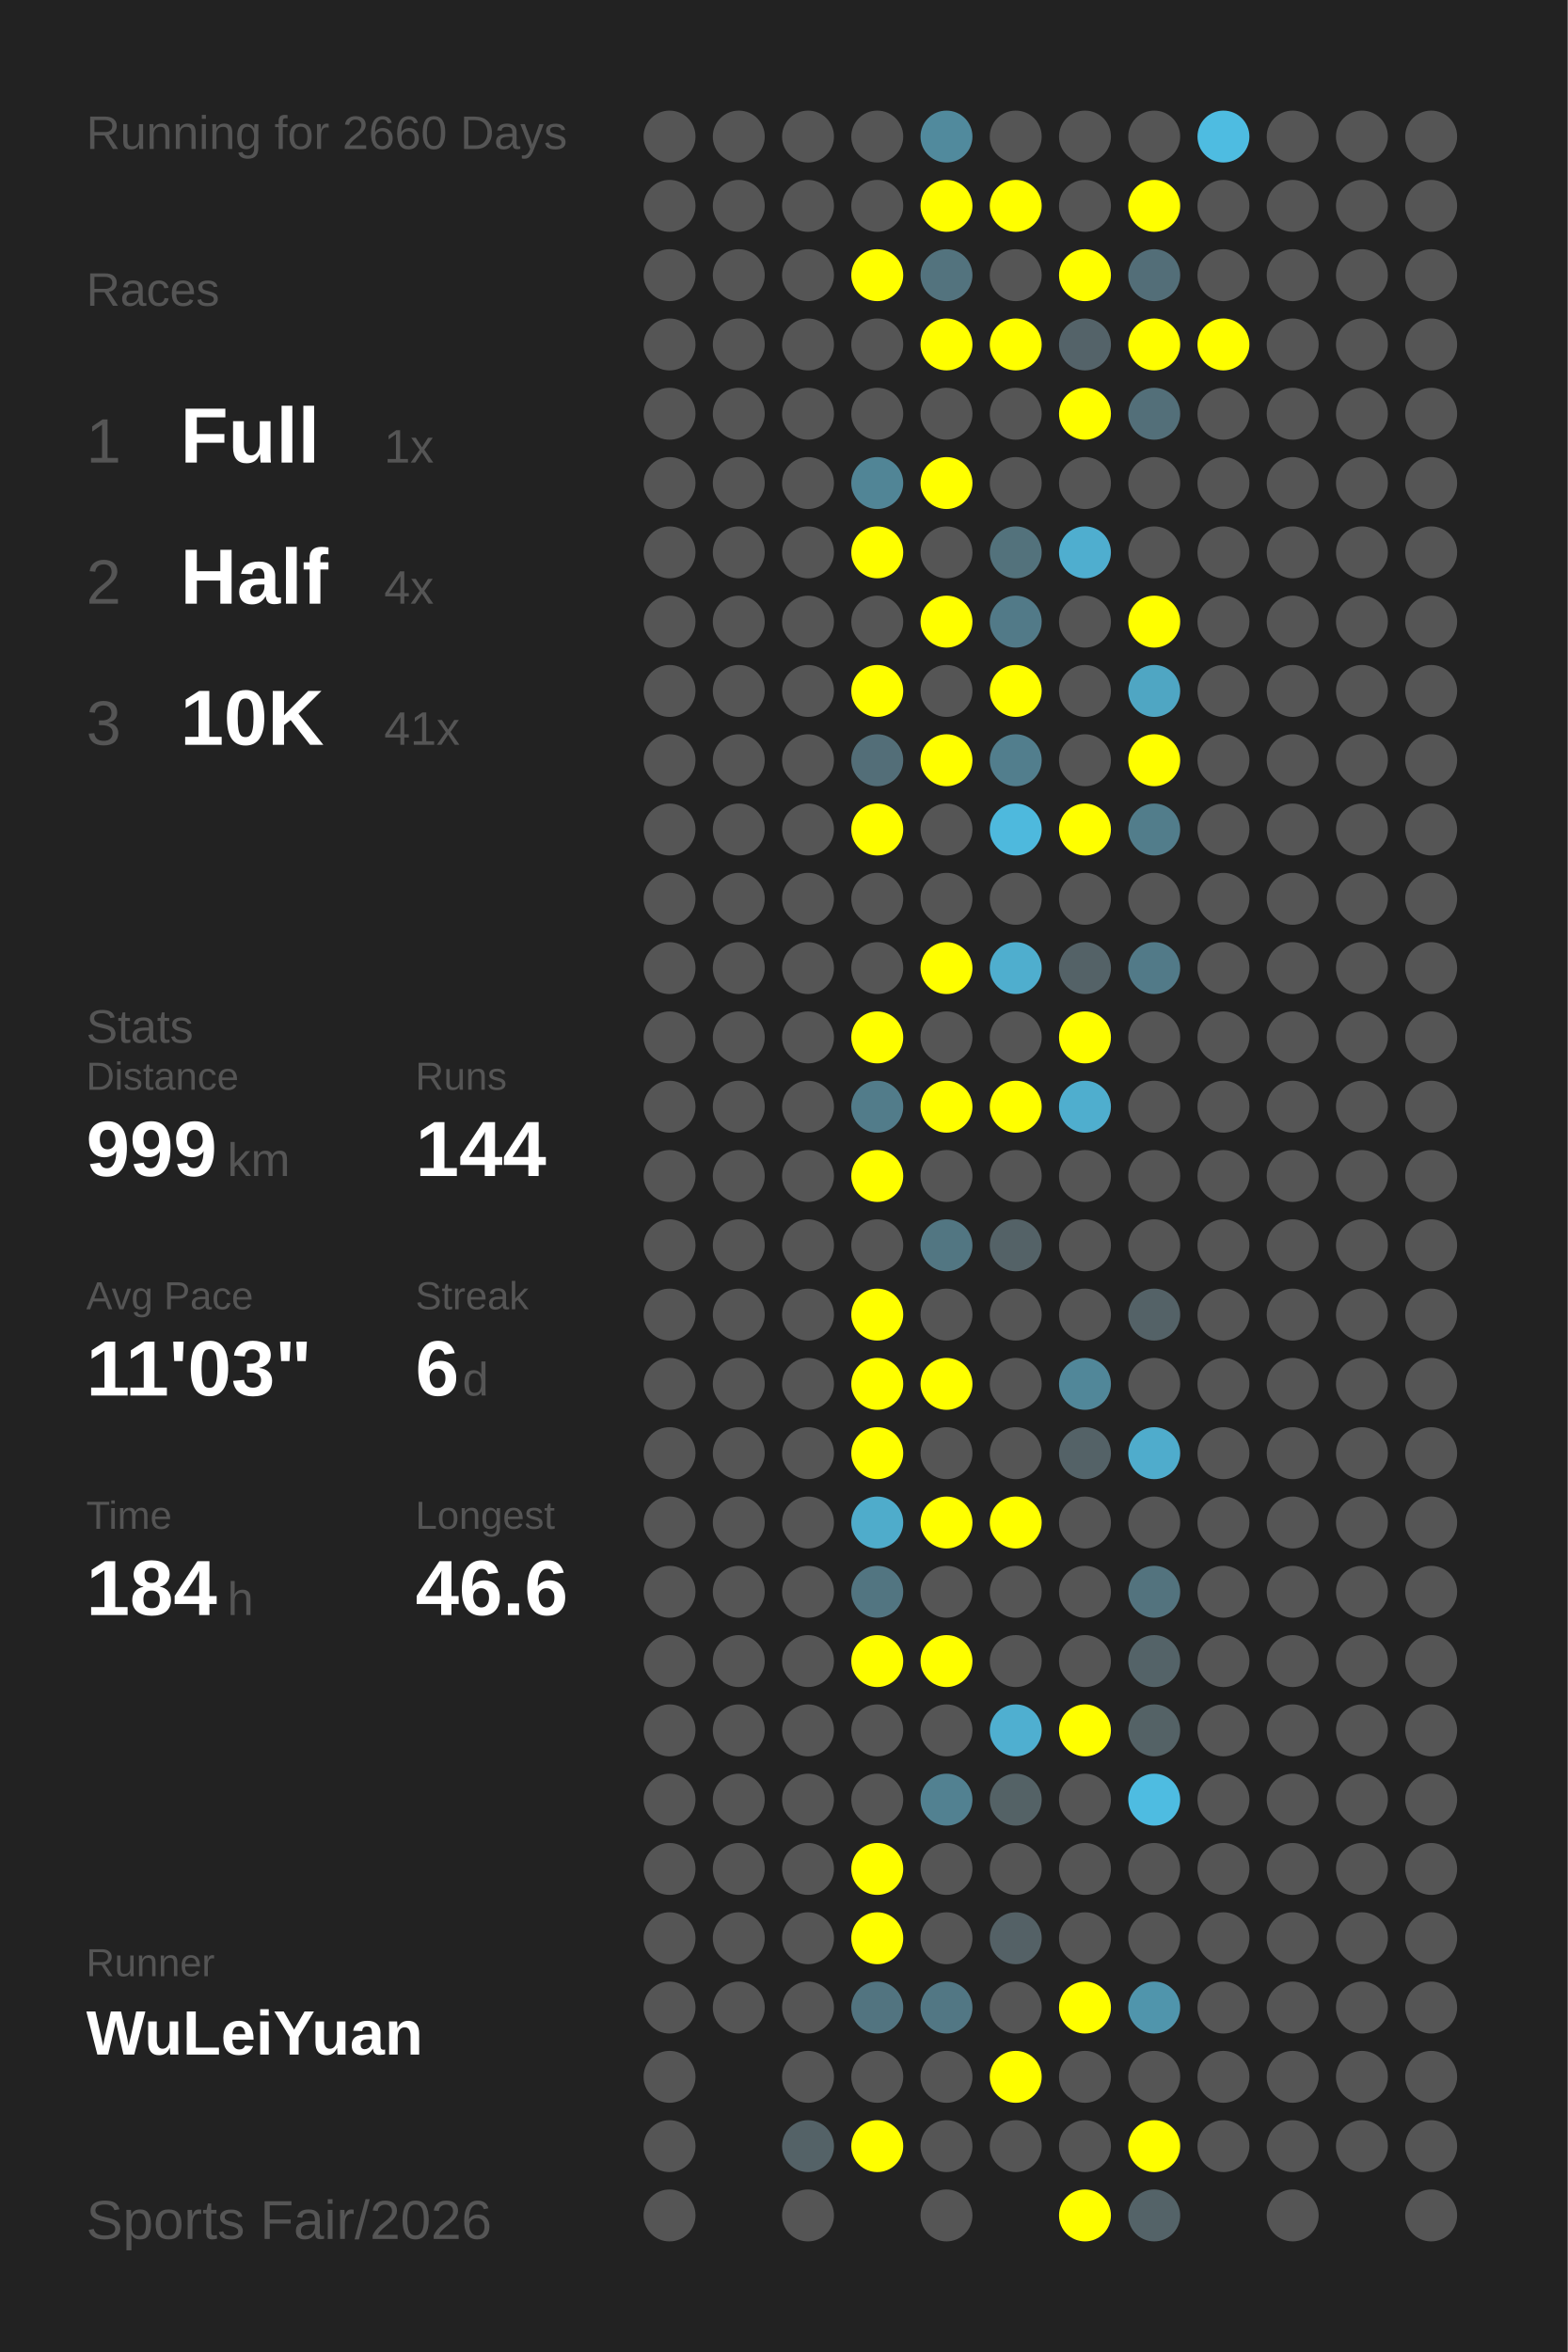
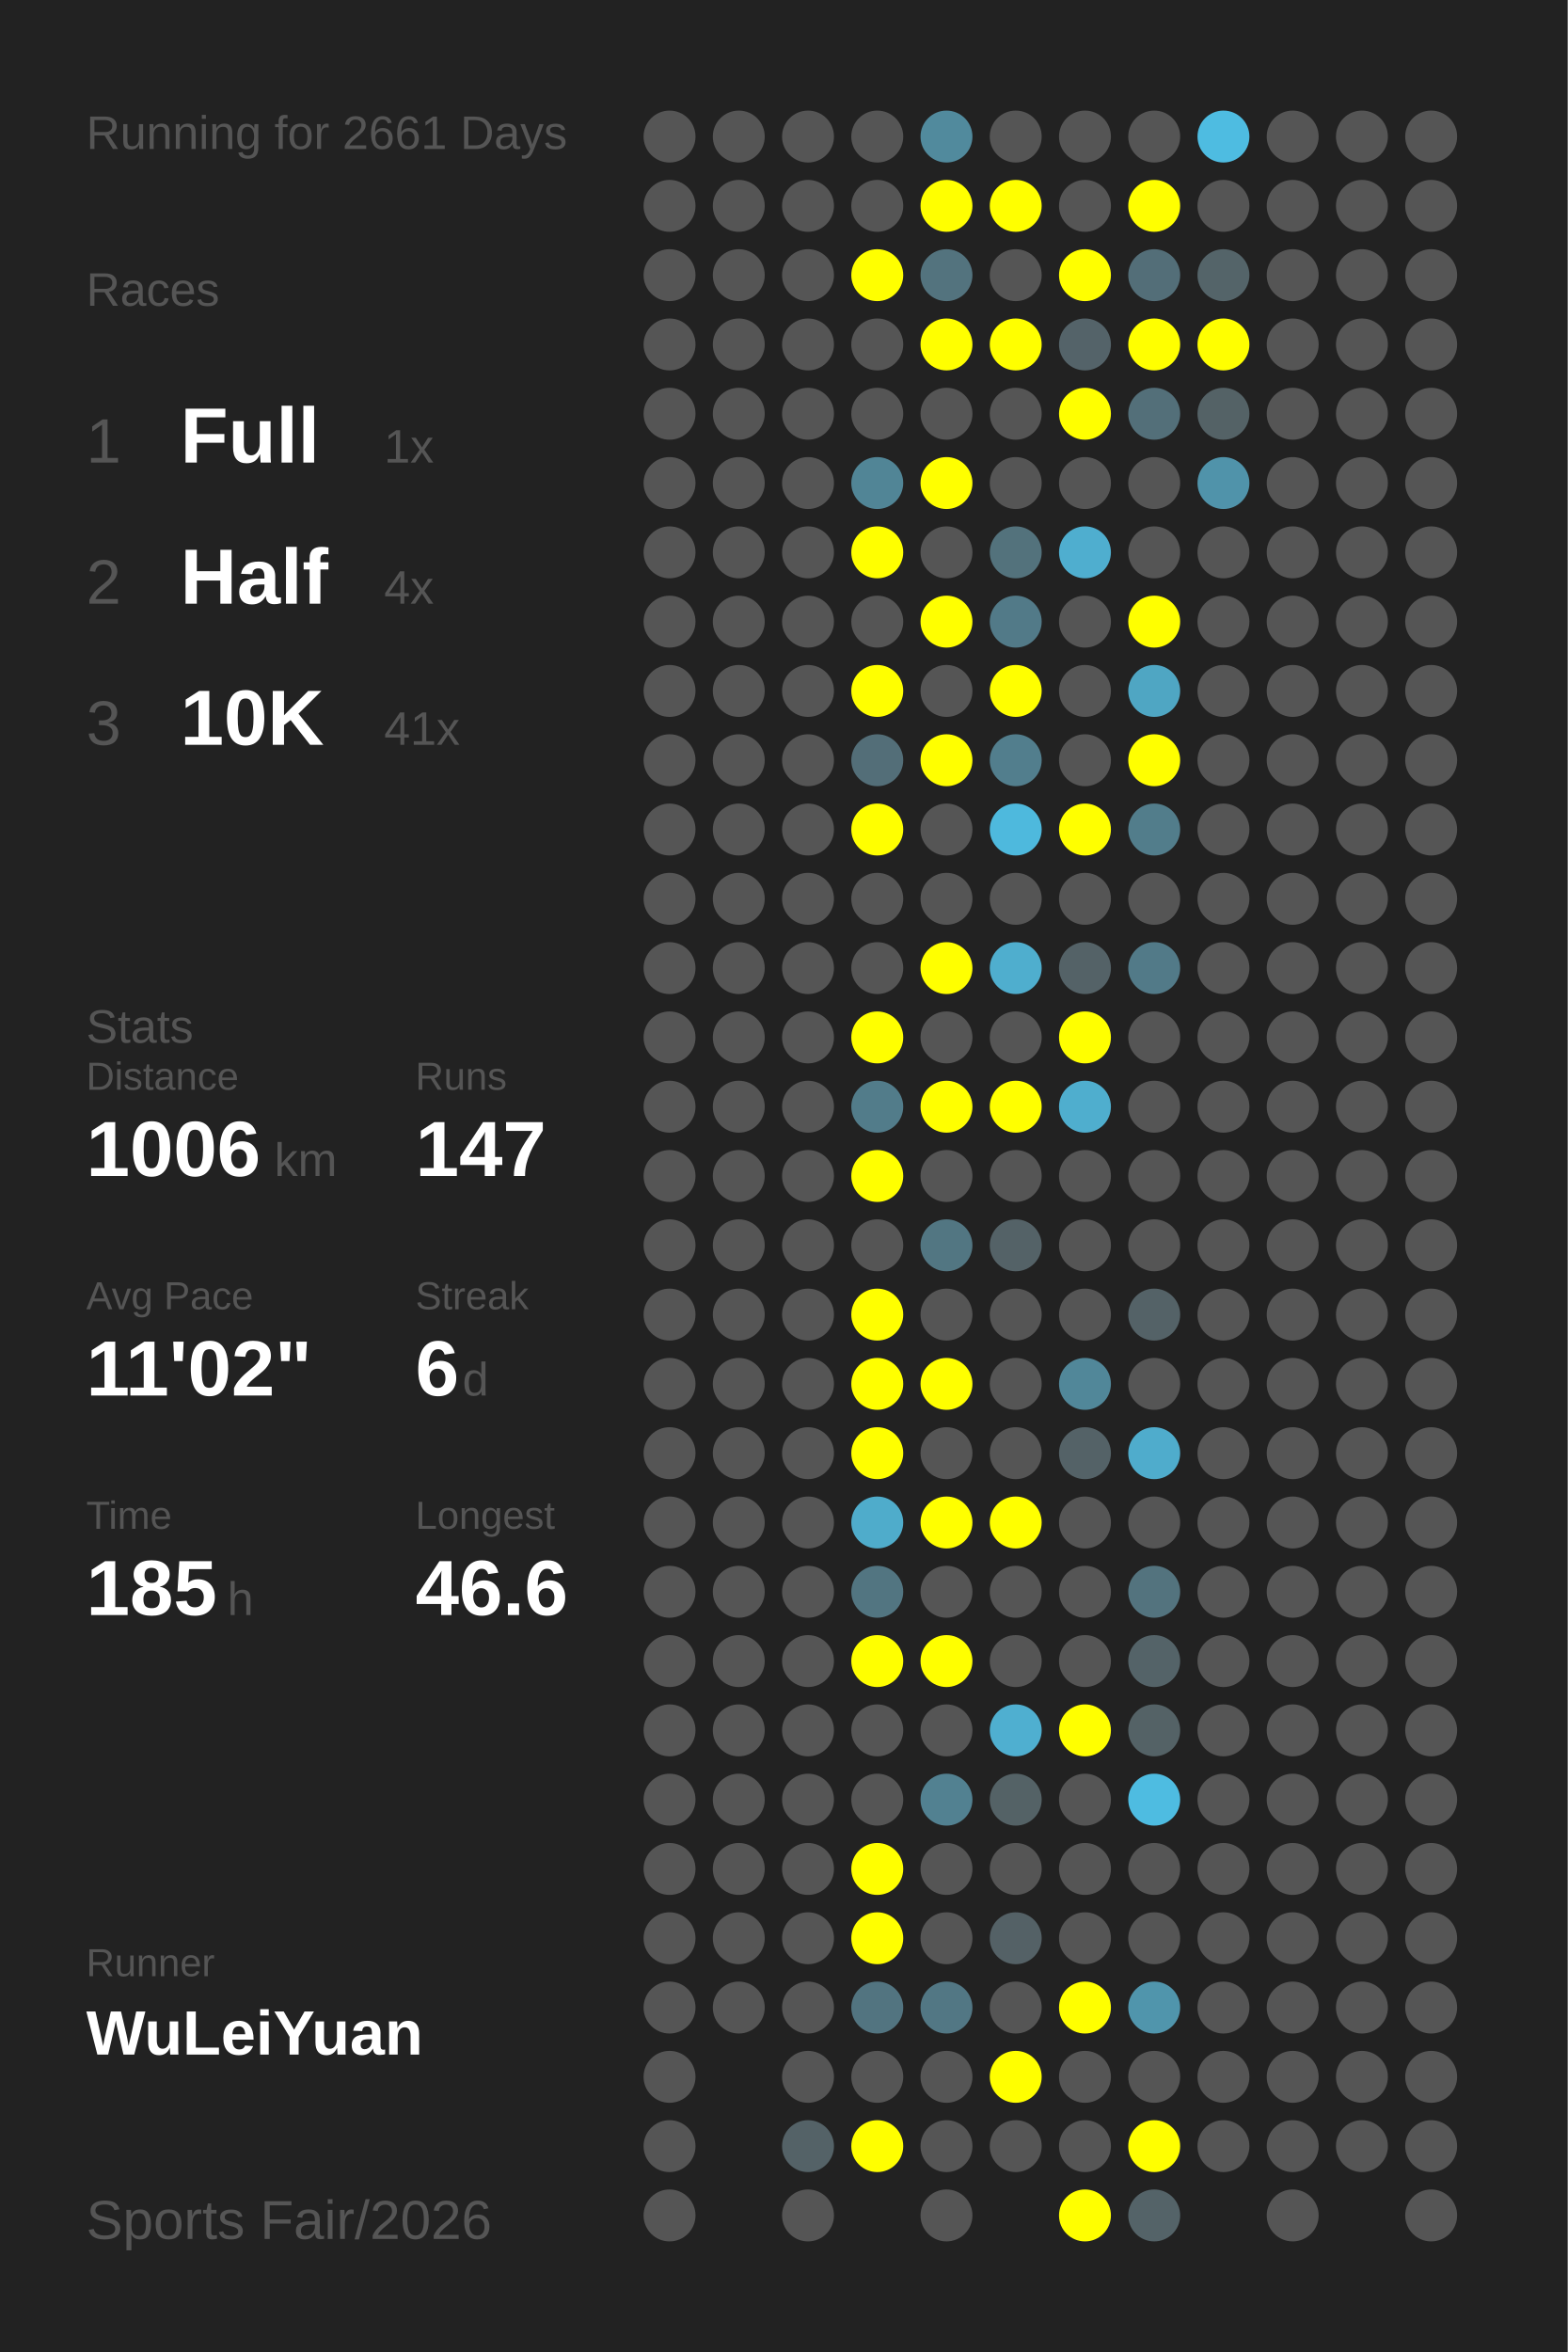
<svg xmlns="http://www.w3.org/2000/svg" baseProfile="full" height="300mm" version="1.1" viewBox="0,0,200,300" width="200mm">
  <defs />
  <rect fill="#222222" height="300" width="200" x="0" y="0" />
-   <text fill="#555555" style="font-size:6px; font-family:Arial;" x="11" y="19">Running for 2660 Days</text>
+   <text fill="#555555" style="font-size:6px; font-family:Arial;" x="11" y="19">Running for 2661 Days</text>
  <text fill="#555555" style="font-size:6px; font-family:Arial;" x="11" y="39">Races</text>
  <text fill="#555555" style="font-size:8px; font-family:Arial;" x="11" y="59">1</text>
  <text fill="#FFFFFF" style="font-size:10px; font-family:Arial; font-weight:bold;" x="23" y="59">Full</text>
  <text fill="#555555" style="font-size:6px; font-family:Arial;" x="49" y="59">1x</text>
  <text fill="#555555" style="font-size:8px; font-family:Arial;" x="11" y="77">2</text>
  <text fill="#FFFFFF" style="font-size:10px; font-family:Arial; font-weight:bold;" x="23" y="77">Half</text>
  <text fill="#555555" style="font-size:6px; font-family:Arial;" x="49" y="77">4x</text>
  <text fill="#555555" style="font-size:8px; font-family:Arial;" x="11" y="95">3</text>
  <text fill="#FFFFFF" style="font-size:10px; font-family:Arial; font-weight:bold;" x="23" y="95">10K</text>
  <text fill="#555555" style="font-size:6px; font-family:Arial;" x="49" y="95">41x</text>
  <text fill="#555555" style="font-size:6px; font-family:Arial;" x="11" y="133">Stats</text>
  <text fill="#555555" style="font-size:5px; font-family:Arial;" x="11" y="139">Distance</text>
-   <text fill="#FFFFFF" style="font-size:10px; font-family:Arial; font-weight:bold;" x="11" y="150">999</text>
-   <text fill="#555555" style="font-size:6px; font-family:Arial;" x="29" y="150">km</text>
+   <text fill="#FFFFFF" style="font-size:10px; font-family:Arial; font-weight:bold;" x="11" y="150">1006</text>
+   <text fill="#555555" style="font-size:6px; font-family:Arial;" x="35" y="150">km</text>
  <text fill="#555555" style="font-size:5px; font-family:Arial;" x="53" y="139">Runs</text>
-   <text fill="#FFFFFF" style="font-size:10px; font-family:Arial; font-weight:bold;" x="53" y="150">144</text>
+   <text fill="#FFFFFF" style="font-size:10px; font-family:Arial; font-weight:bold;" x="53" y="150">147</text>
  <text fill="#555555" style="font-size:5px; font-family:Arial;" x="11" y="167">Avg Pace</text>
-   <text fill="#FFFFFF" style="font-size:10px; font-family:Arial; font-weight:bold;" x="11" y="178">11'03"</text>
+   <text fill="#FFFFFF" style="font-size:10px; font-family:Arial; font-weight:bold;" x="11" y="178">11'02"</text>
  <text fill="#555555" style="font-size:5px; font-family:Arial;" x="53" y="167">Streak</text>
  <text fill="#FFFFFF" style="font-size:10px; font-family:Arial; font-weight:bold;" x="53" y="178">6</text>
  <text fill="#555555" style="font-size:6px; font-family:Arial;" x="59" y="178">d</text>
  <text fill="#555555" style="font-size:5px; font-family:Arial;" x="11" y="195">Time</text>
-   <text fill="#FFFFFF" style="font-size:10px; font-family:Arial; font-weight:bold;" x="11" y="206">184</text>
+   <text fill="#FFFFFF" style="font-size:10px; font-family:Arial; font-weight:bold;" x="11" y="206">185</text>
  <text fill="#555555" style="font-size:6px; font-family:Arial;" x="29" y="206">h</text>
  <text fill="#555555" style="font-size:5px; font-family:Arial;" x="53" y="195">Longest</text>
  <text fill="#FFFFFF" style="font-size:10px; font-family:Arial; font-weight:bold;" x="53" y="206">46.6</text>
  <text fill="#555555" style="font-size:5px; font-family:Arial;" x="11" y="252.065">Runner</text>
  <text fill="#FFFFFF" style="font-size:8px; font-family:Arial; font-weight:bold;" x="11" y="262.065">WuLeiYuan</text>
  <text fill="#555555" style="font-size:7px; font-family:Arial;" x="11" y="285.581">Sports Fair/2026</text>
  <circle cx="85.417" cy="17.419" fill="#555555" r="3.312" />
  <circle cx="85.417" cy="26.258" fill="#555555" r="3.312" />
  <circle cx="85.417" cy="35.097" fill="#555555" r="3.312" />
  <circle cx="85.417" cy="43.935" fill="#555555" r="3.312" />
  <circle cx="85.417" cy="52.774" fill="#555555" r="3.312" />
  <circle cx="85.417" cy="61.613" fill="#555555" r="3.312" />
  <circle cx="85.417" cy="70.452" fill="#555555" r="3.312" />
  <circle cx="85.417" cy="79.29" fill="#555555" r="3.312" />
  <circle cx="85.417" cy="88.129" fill="#555555" r="3.312" />
  <circle cx="85.417" cy="96.968" fill="#555555" r="3.312" />
  <circle cx="85.417" cy="105.806" fill="#555555" r="3.312" />
  <circle cx="85.417" cy="114.645" fill="#555555" r="3.312" />
  <circle cx="85.417" cy="123.484" fill="#555555" r="3.312" />
  <circle cx="85.417" cy="132.323" fill="#555555" r="3.312" />
  <circle cx="85.417" cy="141.161" fill="#555555" r="3.312" />
  <circle cx="85.417" cy="150" fill="#555555" r="3.312" />
  <circle cx="85.417" cy="158.839" fill="#555555" r="3.312" />
  <circle cx="85.417" cy="167.677" fill="#555555" r="3.312" />
  <circle cx="85.417" cy="176.516" fill="#555555" r="3.312" />
  <circle cx="85.417" cy="185.355" fill="#555555" r="3.312" />
  <circle cx="85.417" cy="194.194" fill="#555555" r="3.312" />
  <circle cx="85.417" cy="203.032" fill="#555555" r="3.312" />
  <circle cx="85.417" cy="211.871" fill="#555555" r="3.312" />
  <circle cx="85.417" cy="220.71" fill="#555555" r="3.312" />
  <circle cx="85.417" cy="229.548" fill="#555555" r="3.312" />
  <circle cx="85.417" cy="238.387" fill="#555555" r="3.312" />
  <circle cx="85.417" cy="247.226" fill="#555555" r="3.312" />
  <circle cx="85.417" cy="256.065" fill="#555555" r="3.312" />
  <circle cx="85.417" cy="264.903" fill="#555555" r="3.312" />
  <circle cx="85.417" cy="273.742" fill="#555555" r="3.312" />
  <circle cx="85.417" cy="282.581" fill="#555555" r="3.312" />
  <circle cx="94.25" cy="17.419" fill="#555555" r="3.312" />
  <circle cx="94.25" cy="26.258" fill="#555555" r="3.312" />
  <circle cx="94.25" cy="35.097" fill="#555555" r="3.312" />
  <circle cx="94.25" cy="43.935" fill="#555555" r="3.312" />
  <circle cx="94.25" cy="52.774" fill="#555555" r="3.312" />
  <circle cx="94.25" cy="61.613" fill="#555555" r="3.312" />
  <circle cx="94.25" cy="70.452" fill="#555555" r="3.312" />
  <circle cx="94.25" cy="79.29" fill="#555555" r="3.312" />
  <circle cx="94.25" cy="88.129" fill="#555555" r="3.312" />
  <circle cx="94.25" cy="96.968" fill="#555555" r="3.312" />
  <circle cx="94.25" cy="105.806" fill="#555555" r="3.312" />
  <circle cx="94.25" cy="114.645" fill="#555555" r="3.312" />
  <circle cx="94.25" cy="123.484" fill="#555555" r="3.312" />
  <circle cx="94.25" cy="132.323" fill="#555555" r="3.312" />
  <circle cx="94.25" cy="141.161" fill="#555555" r="3.312" />
  <circle cx="94.25" cy="150" fill="#555555" r="3.312" />
  <circle cx="94.25" cy="158.839" fill="#555555" r="3.312" />
  <circle cx="94.25" cy="167.677" fill="#555555" r="3.312" />
  <circle cx="94.25" cy="176.516" fill="#555555" r="3.312" />
  <circle cx="94.25" cy="185.355" fill="#555555" r="3.312" />
  <circle cx="94.25" cy="194.194" fill="#555555" r="3.312" />
  <circle cx="94.25" cy="203.032" fill="#555555" r="3.312" />
  <circle cx="94.25" cy="211.871" fill="#555555" r="3.312" />
  <circle cx="94.25" cy="220.71" fill="#555555" r="3.312" />
  <circle cx="94.25" cy="229.548" fill="#555555" r="3.312" />
  <circle cx="94.25" cy="238.387" fill="#555555" r="3.312" />
  <circle cx="94.25" cy="247.226" fill="#555555" r="3.312" />
  <circle cx="94.25" cy="256.065" fill="#555555" r="3.312" />
  <circle cx="103.083" cy="17.419" fill="#555555" r="3.312" />
  <circle cx="103.083" cy="26.258" fill="#555555" r="3.312" />
  <circle cx="103.083" cy="35.097" fill="#555555" r="3.312" />
  <circle cx="103.083" cy="43.935" fill="#555555" r="3.312" />
  <circle cx="103.083" cy="52.774" fill="#555555" r="3.312" />
  <circle cx="103.083" cy="61.613" fill="#555555" r="3.312" />
  <circle cx="103.083" cy="70.452" fill="#555555" r="3.312" />
  <circle cx="103.083" cy="79.29" fill="#555555" r="3.312" />
  <circle cx="103.083" cy="88.129" fill="#555555" r="3.312" />
  <circle cx="103.083" cy="96.968" fill="#555555" r="3.312" />
  <circle cx="103.083" cy="105.806" fill="#555555" r="3.312" />
  <circle cx="103.083" cy="114.645" fill="#555555" r="3.312" />
  <circle cx="103.083" cy="123.484" fill="#555555" r="3.312" />
  <circle cx="103.083" cy="132.323" fill="#555555" r="3.312" />
  <circle cx="103.083" cy="141.161" fill="#555555" r="3.312" />
  <circle cx="103.083" cy="150" fill="#555555" r="3.312" />
  <circle cx="103.083" cy="158.839" fill="#555555" r="3.312" />
  <circle cx="103.083" cy="167.677" fill="#555555" r="3.312" />
  <circle cx="103.083" cy="176.516" fill="#555555" r="3.312" />
  <circle cx="103.083" cy="185.355" fill="#555555" r="3.312" />
  <circle cx="103.083" cy="194.194" fill="#555555" r="3.312" />
  <circle cx="103.083" cy="203.032" fill="#555555" r="3.312" />
  <circle cx="103.083" cy="211.871" fill="#555555" r="3.312" />
  <circle cx="103.083" cy="220.71" fill="#555555" r="3.312" />
  <circle cx="103.083" cy="229.548" fill="#555555" r="3.312" />
  <circle cx="103.083" cy="238.387" fill="#555555" r="3.312" />
  <circle cx="103.083" cy="247.226" fill="#555555" r="3.312" />
  <circle cx="103.083" cy="256.065" fill="#555555" r="3.312" />
  <circle cx="103.083" cy="264.903" fill="#555555" r="3.312" />
  <circle cx="103.083" cy="273.742" fill="#546267" r="3.312" />
  <circle cx="103.083" cy="282.581" fill="#555555" r="3.312" />
  <circle cx="111.917" cy="17.419" fill="#555555" r="3.312" />
  <circle cx="111.917" cy="26.258" fill="#555555" r="3.312" />
  <circle cx="111.917" cy="35.097" fill="#FFFF00" r="3.312" />
  <circle cx="111.917" cy="43.935" fill="#555555" r="3.312" />
  <circle cx="111.917" cy="52.774" fill="#555555" r="3.312" />
  <circle cx="111.917" cy="61.613" fill="#518596" r="3.312" />
  <circle cx="111.917" cy="70.452" fill="#FFFF00" r="3.312" />
  <circle cx="111.917" cy="79.29" fill="#555555" r="3.312" />
  <circle cx="111.917" cy="88.129" fill="#FFFF00" r="3.312" />
  <circle cx="111.917" cy="96.968" fill="#536e78" r="3.312" />
  <circle cx="111.917" cy="105.806" fill="#FFFF00" r="3.312" />
  <circle cx="111.917" cy="114.645" fill="#555555" r="3.312" />
  <circle cx="111.917" cy="123.484" fill="#555555" r="3.312" />
  <circle cx="111.917" cy="132.323" fill="#FFFF00" r="3.312" />
  <circle cx="111.917" cy="141.161" fill="#527c8a" r="3.312" />
  <circle cx="111.917" cy="150" fill="#FFFF00" r="3.312" />
  <circle cx="111.917" cy="158.839" fill="#555555" r="3.312" />
  <circle cx="111.917" cy="167.677" fill="#FFFF00" r="3.312" />
  <circle cx="111.917" cy="176.516" fill="#FFFF00" r="3.312" />
  <circle cx="111.917" cy="185.355" fill="#FFFF00" r="3.312" />
  <circle cx="111.917" cy="194.194" fill="#4faccb" r="3.312" />
  <circle cx="111.917" cy="203.032" fill="#527581" r="3.312" />
  <circle cx="111.917" cy="211.871" fill="#FFFF00" r="3.312" />
  <circle cx="111.917" cy="220.71" fill="#555555" r="3.312" />
  <circle cx="111.917" cy="229.548" fill="#555555" r="3.312" />
  <circle cx="111.917" cy="238.387" fill="#FFFF00" r="3.312" />
  <circle cx="111.917" cy="247.226" fill="#FFFF00" r="3.312" />
  <circle cx="111.917" cy="256.065" fill="#527480" r="3.312" />
  <circle cx="111.917" cy="264.903" fill="#555555" r="3.312" />
  <circle cx="111.917" cy="273.742" fill="#FFFF00" r="3.312" />
  <circle cx="120.75" cy="17.419" fill="#518a9d" r="3.312" />
  <circle cx="120.75" cy="26.258" fill="#FFFF00" r="3.312" />
  <circle cx="120.75" cy="35.097" fill="#53737e" r="3.312" />
  <circle cx="120.75" cy="43.935" fill="#FFFF00" r="3.312" />
  <circle cx="120.75" cy="52.774" fill="#555555" r="3.312" />
  <circle cx="120.75" cy="61.613" fill="#FFFF00" r="3.312" />
  <circle cx="120.75" cy="70.452" fill="#555555" r="3.312" />
  <circle cx="120.75" cy="79.29" fill="#FFFF00" r="3.312" />
  <circle cx="120.75" cy="88.129" fill="#555555" r="3.312" />
  <circle cx="120.75" cy="96.968" fill="#FFFF00" r="3.312" />
  <circle cx="120.75" cy="105.806" fill="#555555" r="3.312" />
  <circle cx="120.75" cy="114.645" fill="#555555" r="3.312" />
  <circle cx="120.75" cy="123.484" fill="#FFFF00" r="3.312" />
  <circle cx="120.75" cy="132.323" fill="#555555" r="3.312" />
  <circle cx="120.75" cy="141.161" fill="#FFFF00" r="3.312" />
  <circle cx="120.75" cy="150" fill="#555555" r="3.312" />
  <circle cx="120.75" cy="158.839" fill="#527682" r="3.312" />
  <circle cx="120.75" cy="167.677" fill="#555555" r="3.312" />
  <circle cx="120.75" cy="176.516" fill="#FFFF00" r="3.312" />
  <circle cx="120.75" cy="185.355" fill="#555555" r="3.312" />
  <circle cx="120.75" cy="194.194" fill="#FFFF00" r="3.312" />
  <circle cx="120.75" cy="203.032" fill="#555555" r="3.312" />
  <circle cx="120.75" cy="211.871" fill="#FFFF00" r="3.312" />
  <circle cx="120.75" cy="220.71" fill="#555555" r="3.312" />
  <circle cx="120.75" cy="229.548" fill="#528191" r="3.312" />
  <circle cx="120.75" cy="238.387" fill="#555555" r="3.312" />
  <circle cx="120.75" cy="247.226" fill="#555555" r="3.312" />
  <circle cx="120.75" cy="256.065" fill="#527784" r="3.312" />
  <circle cx="120.75" cy="264.903" fill="#555555" r="3.312" />
  <circle cx="120.75" cy="273.742" fill="#555555" r="3.312" />
  <circle cx="120.75" cy="282.581" fill="#555555" r="3.312" />
  <circle cx="129.583" cy="17.419" fill="#555555" r="3.312" />
  <circle cx="129.583" cy="26.258" fill="#FFFF00" r="3.312" />
  <circle cx="129.583" cy="35.097" fill="#555555" r="3.312" />
  <circle cx="129.583" cy="43.935" fill="#FFFF00" r="3.312" />
  <circle cx="129.583" cy="52.774" fill="#555555" r="3.312" />
  <circle cx="129.583" cy="61.613" fill="#555555" r="3.312" />
  <circle cx="129.583" cy="70.452" fill="#53727c" r="3.312" />
  <circle cx="129.583" cy="79.29" fill="#527a88" r="3.312" />
  <circle cx="129.583" cy="88.129" fill="#FFFF00" r="3.312" />
  <circle cx="129.583" cy="96.968" fill="#527e8d" r="3.312" />
  <circle cx="129.583" cy="105.806" fill="#4eb9dd" r="3.312" />
  <circle cx="129.583" cy="114.645" fill="#555555" r="3.312" />
  <circle cx="129.583" cy="123.484" fill="#4faece" r="3.312" />
  <circle cx="129.583" cy="132.323" fill="#555555" r="3.312" />
  <circle cx="129.583" cy="141.161" fill="#FFFF00" r="3.312" />
  <circle cx="129.583" cy="150" fill="#555555" r="3.312" />
  <circle cx="129.583" cy="158.839" fill="#546267" r="3.312" />
  <circle cx="129.583" cy="167.677" fill="#555555" r="3.312" />
  <circle cx="129.583" cy="176.516" fill="#555555" r="3.312" />
  <circle cx="129.583" cy="185.355" fill="#555555" r="3.312" />
  <circle cx="129.583" cy="194.194" fill="#FFFF00" r="3.312" />
  <circle cx="129.583" cy="203.032" fill="#555555" r="3.312" />
  <circle cx="129.583" cy="211.871" fill="#555555" r="3.312" />
  <circle cx="129.583" cy="220.71" fill="#4fafd0" r="3.312" />
  <circle cx="129.583" cy="229.548" fill="#546266" r="3.312" />
  <circle cx="129.583" cy="238.387" fill="#555555" r="3.312" />
  <circle cx="129.583" cy="247.226" fill="#546166" r="3.312" />
  <circle cx="129.583" cy="256.065" fill="#555555" r="3.312" />
  <circle cx="129.583" cy="264.903" fill="#FFFF00" r="3.312" />
  <circle cx="129.583" cy="273.742" fill="#555555" r="3.312" />
  <circle cx="138.417" cy="17.419" fill="#555555" r="3.312" />
  <circle cx="138.417" cy="26.258" fill="#555555" r="3.312" />
  <circle cx="138.417" cy="35.097" fill="#FFFF00" r="3.312" />
  <circle cx="138.417" cy="43.935" fill="#546369" r="3.312" />
  <circle cx="138.417" cy="52.774" fill="#FFFF00" r="3.312" />
  <circle cx="138.417" cy="61.613" fill="#555555" r="3.312" />
  <circle cx="138.417" cy="70.452" fill="#4faecf" r="3.312" />
  <circle cx="138.417" cy="79.29" fill="#555555" r="3.312" />
  <circle cx="138.417" cy="88.129" fill="#555555" r="3.312" />
  <circle cx="138.417" cy="96.968" fill="#555555" r="3.312" />
  <circle cx="138.417" cy="105.806" fill="#FFFF00" r="3.312" />
  <circle cx="138.417" cy="114.645" fill="#555555" r="3.312" />
  <circle cx="138.417" cy="123.484" fill="#546267" r="3.312" />
  <circle cx="138.417" cy="132.323" fill="#FFFF00" r="3.312" />
  <circle cx="138.417" cy="141.161" fill="#4faece" r="3.312" />
  <circle cx="138.417" cy="150" fill="#555555" r="3.312" />
  <circle cx="138.417" cy="158.839" fill="#555555" r="3.312" />
  <circle cx="138.417" cy="167.677" fill="#555555" r="3.312" />
  <circle cx="138.417" cy="176.516" fill="#518799" r="3.312" />
  <circle cx="138.417" cy="185.355" fill="#546267" r="3.312" />
  <circle cx="138.417" cy="194.194" fill="#555555" r="3.312" />
  <circle cx="138.417" cy="203.032" fill="#555555" r="3.312" />
  <circle cx="138.417" cy="211.871" fill="#555555" r="3.312" />
  <circle cx="138.417" cy="220.71" fill="#FFFF00" r="3.312" />
  <circle cx="138.417" cy="229.548" fill="#555555" r="3.312" />
  <circle cx="138.417" cy="238.387" fill="#555555" r="3.312" />
  <circle cx="138.417" cy="247.226" fill="#555555" r="3.312" />
  <circle cx="138.417" cy="256.065" fill="#FFFF00" r="3.312" />
  <circle cx="138.417" cy="264.903" fill="#555555" r="3.312" />
  <circle cx="138.417" cy="273.742" fill="#555555" r="3.312" />
  <circle cx="138.417" cy="282.581" fill="#FFFF00" r="3.312" />
  <circle cx="147.25" cy="17.419" fill="#555555" r="3.312" />
  <circle cx="147.25" cy="26.258" fill="#FFFF00" r="3.312" />
  <circle cx="147.25" cy="35.097" fill="#536e78" r="3.312" />
  <circle cx="147.25" cy="43.935" fill="#FFFF00" r="3.312" />
  <circle cx="147.25" cy="52.774" fill="#536f79" r="3.312" />
  <circle cx="147.25" cy="61.613" fill="#555555" r="3.312" />
  <circle cx="147.25" cy="70.452" fill="#555555" r="3.312" />
  <circle cx="147.25" cy="79.29" fill="#FFFF00" r="3.312" />
  <circle cx="147.25" cy="88.129" fill="#4fa6c3" r="3.312" />
  <circle cx="147.25" cy="96.968" fill="#FFFF00" r="3.312" />
  <circle cx="147.25" cy="105.806" fill="#527d8b" r="3.312" />
  <circle cx="147.25" cy="114.645" fill="#555555" r="3.312" />
  <circle cx="147.25" cy="123.484" fill="#527a88" r="3.312" />
  <circle cx="147.25" cy="132.323" fill="#555555" r="3.312" />
  <circle cx="147.25" cy="141.161" fill="#555555" r="3.312" />
  <circle cx="147.25" cy="150" fill="#555555" r="3.312" />
  <circle cx="147.25" cy="158.839" fill="#555555" r="3.312" />
  <circle cx="147.25" cy="167.677" fill="#546267" r="3.312" />
  <circle cx="147.25" cy="176.516" fill="#555555" r="3.312" />
  <circle cx="147.25" cy="185.355" fill="#4faccc" r="3.312" />
  <circle cx="147.25" cy="194.194" fill="#555555" r="3.312" />
  <circle cx="147.25" cy="203.032" fill="#53737e" r="3.312" />
  <circle cx="147.25" cy="211.871" fill="#546368" r="3.312" />
  <circle cx="147.25" cy="220.71" fill="#546266" r="3.312" />
  <circle cx="147.25" cy="229.548" fill="#4ebce1" r="3.312" />
  <circle cx="147.25" cy="238.387" fill="#555555" r="3.312" />
  <circle cx="147.25" cy="247.226" fill="#555555" r="3.312" />
  <circle cx="147.25" cy="256.065" fill="#5095ac" r="3.312" />
  <circle cx="147.25" cy="264.903" fill="#555555" r="3.312" />
  <circle cx="147.25" cy="273.742" fill="#FFFF00" r="3.312" />
  <circle cx="147.25" cy="282.581" fill="#546368" r="3.312" />
  <circle cx="156.083" cy="17.419" fill="#4ebce1" r="3.312" />
  <circle cx="156.083" cy="26.258" fill="#555555" r="3.312" />
-   <circle cx="156.083" cy="35.097" fill="#555555" r="3.312" />
+   <circle cx="156.083" cy="35.097" fill="#546469" r="3.312" />
  <circle cx="156.083" cy="43.935" fill="#FFFF00" r="3.312" />
-   <circle cx="156.083" cy="52.774" fill="#555555" r="3.312" />
-   <circle cx="156.083" cy="61.613" fill="#555555" r="3.312" />
+   <circle cx="156.083" cy="52.774" fill="#546266" r="3.312" />
+   <circle cx="156.083" cy="61.613" fill="#5093aa" r="3.312" />
  <circle cx="156.083" cy="70.452" fill="#555555" r="3.312" />
  <circle cx="156.083" cy="79.29" fill="#555555" r="3.312" />
  <circle cx="156.083" cy="88.129" fill="#555555" r="3.312" />
  <circle cx="156.083" cy="96.968" fill="#555555" r="3.312" />
  <circle cx="156.083" cy="105.806" fill="#555555" r="3.312" />
  <circle cx="156.083" cy="114.645" fill="#555555" r="3.312" />
  <circle cx="156.083" cy="123.484" fill="#555555" r="3.312" />
  <circle cx="156.083" cy="132.323" fill="#555555" r="3.312" />
  <circle cx="156.083" cy="141.161" fill="#555555" r="3.312" />
  <circle cx="156.083" cy="150" fill="#555555" r="3.312" />
  <circle cx="156.083" cy="158.839" fill="#555555" r="3.312" />
  <circle cx="156.083" cy="167.677" fill="#555555" r="3.312" />
  <circle cx="156.083" cy="176.516" fill="#555555" r="3.312" />
  <circle cx="156.083" cy="185.355" fill="#555555" r="3.312" />
  <circle cx="156.083" cy="194.194" fill="#555555" r="3.312" />
  <circle cx="156.083" cy="203.032" fill="#555555" r="3.312" />
  <circle cx="156.083" cy="211.871" fill="#555555" r="3.312" />
  <circle cx="156.083" cy="220.71" fill="#555555" r="3.312" />
  <circle cx="156.083" cy="229.548" fill="#555555" r="3.312" />
  <circle cx="156.083" cy="238.387" fill="#555555" r="3.312" />
  <circle cx="156.083" cy="247.226" fill="#555555" r="3.312" />
  <circle cx="156.083" cy="256.065" fill="#555555" r="3.312" />
  <circle cx="156.083" cy="264.903" fill="#555555" r="3.312" />
  <circle cx="156.083" cy="273.742" fill="#555555" r="3.312" />
  <circle cx="164.917" cy="17.419" fill="#555555" r="3.312" />
  <circle cx="164.917" cy="26.258" fill="#555555" r="3.312" />
  <circle cx="164.917" cy="35.097" fill="#555555" r="3.312" />
  <circle cx="164.917" cy="43.935" fill="#555555" r="3.312" />
  <circle cx="164.917" cy="52.774" fill="#555555" r="3.312" />
  <circle cx="164.917" cy="61.613" fill="#555555" r="3.312" />
  <circle cx="164.917" cy="70.452" fill="#555555" r="3.312" />
  <circle cx="164.917" cy="79.29" fill="#555555" r="3.312" />
  <circle cx="164.917" cy="88.129" fill="#555555" r="3.312" />
  <circle cx="164.917" cy="96.968" fill="#555555" r="3.312" />
  <circle cx="164.917" cy="105.806" fill="#555555" r="3.312" />
  <circle cx="164.917" cy="114.645" fill="#555555" r="3.312" />
  <circle cx="164.917" cy="123.484" fill="#555555" r="3.312" />
  <circle cx="164.917" cy="132.323" fill="#555555" r="3.312" />
  <circle cx="164.917" cy="141.161" fill="#555555" r="3.312" />
  <circle cx="164.917" cy="150" fill="#555555" r="3.312" />
  <circle cx="164.917" cy="158.839" fill="#555555" r="3.312" />
  <circle cx="164.917" cy="167.677" fill="#555555" r="3.312" />
  <circle cx="164.917" cy="176.516" fill="#555555" r="3.312" />
  <circle cx="164.917" cy="185.355" fill="#555555" r="3.312" />
  <circle cx="164.917" cy="194.194" fill="#555555" r="3.312" />
  <circle cx="164.917" cy="203.032" fill="#555555" r="3.312" />
  <circle cx="164.917" cy="211.871" fill="#555555" r="3.312" />
  <circle cx="164.917" cy="220.71" fill="#555555" r="3.312" />
  <circle cx="164.917" cy="229.548" fill="#555555" r="3.312" />
  <circle cx="164.917" cy="238.387" fill="#555555" r="3.312" />
  <circle cx="164.917" cy="247.226" fill="#555555" r="3.312" />
  <circle cx="164.917" cy="256.065" fill="#555555" r="3.312" />
  <circle cx="164.917" cy="264.903" fill="#555555" r="3.312" />
  <circle cx="164.917" cy="273.742" fill="#555555" r="3.312" />
  <circle cx="164.917" cy="282.581" fill="#555555" r="3.312" />
  <circle cx="173.75" cy="17.419" fill="#555555" r="3.312" />
  <circle cx="173.75" cy="26.258" fill="#555555" r="3.312" />
  <circle cx="173.75" cy="35.097" fill="#555555" r="3.312" />
  <circle cx="173.75" cy="43.935" fill="#555555" r="3.312" />
  <circle cx="173.75" cy="52.774" fill="#555555" r="3.312" />
  <circle cx="173.75" cy="61.613" fill="#555555" r="3.312" />
  <circle cx="173.75" cy="70.452" fill="#555555" r="3.312" />
  <circle cx="173.75" cy="79.29" fill="#555555" r="3.312" />
  <circle cx="173.75" cy="88.129" fill="#555555" r="3.312" />
  <circle cx="173.75" cy="96.968" fill="#555555" r="3.312" />
  <circle cx="173.75" cy="105.806" fill="#555555" r="3.312" />
  <circle cx="173.75" cy="114.645" fill="#555555" r="3.312" />
  <circle cx="173.75" cy="123.484" fill="#555555" r="3.312" />
  <circle cx="173.75" cy="132.323" fill="#555555" r="3.312" />
  <circle cx="173.75" cy="141.161" fill="#555555" r="3.312" />
  <circle cx="173.75" cy="150" fill="#555555" r="3.312" />
  <circle cx="173.75" cy="158.839" fill="#555555" r="3.312" />
  <circle cx="173.75" cy="167.677" fill="#555555" r="3.312" />
  <circle cx="173.75" cy="176.516" fill="#555555" r="3.312" />
  <circle cx="173.75" cy="185.355" fill="#555555" r="3.312" />
  <circle cx="173.75" cy="194.194" fill="#555555" r="3.312" />
  <circle cx="173.75" cy="203.032" fill="#555555" r="3.312" />
  <circle cx="173.75" cy="211.871" fill="#555555" r="3.312" />
  <circle cx="173.75" cy="220.71" fill="#555555" r="3.312" />
  <circle cx="173.75" cy="229.548" fill="#555555" r="3.312" />
  <circle cx="173.75" cy="238.387" fill="#555555" r="3.312" />
  <circle cx="173.75" cy="247.226" fill="#555555" r="3.312" />
  <circle cx="173.75" cy="256.065" fill="#555555" r="3.312" />
  <circle cx="173.75" cy="264.903" fill="#555555" r="3.312" />
  <circle cx="173.75" cy="273.742" fill="#555555" r="3.312" />
  <circle cx="182.583" cy="17.419" fill="#555555" r="3.312" />
  <circle cx="182.583" cy="26.258" fill="#555555" r="3.312" />
  <circle cx="182.583" cy="35.097" fill="#555555" r="3.312" />
  <circle cx="182.583" cy="43.935" fill="#555555" r="3.312" />
  <circle cx="182.583" cy="52.774" fill="#555555" r="3.312" />
  <circle cx="182.583" cy="61.613" fill="#555555" r="3.312" />
  <circle cx="182.583" cy="70.452" fill="#555555" r="3.312" />
  <circle cx="182.583" cy="79.29" fill="#555555" r="3.312" />
  <circle cx="182.583" cy="88.129" fill="#555555" r="3.312" />
  <circle cx="182.583" cy="96.968" fill="#555555" r="3.312" />
  <circle cx="182.583" cy="105.806" fill="#555555" r="3.312" />
  <circle cx="182.583" cy="114.645" fill="#555555" r="3.312" />
  <circle cx="182.583" cy="123.484" fill="#555555" r="3.312" />
  <circle cx="182.583" cy="132.323" fill="#555555" r="3.312" />
  <circle cx="182.583" cy="141.161" fill="#555555" r="3.312" />
  <circle cx="182.583" cy="150" fill="#555555" r="3.312" />
  <circle cx="182.583" cy="158.839" fill="#555555" r="3.312" />
  <circle cx="182.583" cy="167.677" fill="#555555" r="3.312" />
  <circle cx="182.583" cy="176.516" fill="#555555" r="3.312" />
  <circle cx="182.583" cy="185.355" fill="#555555" r="3.312" />
  <circle cx="182.583" cy="194.194" fill="#555555" r="3.312" />
  <circle cx="182.583" cy="203.032" fill="#555555" r="3.312" />
  <circle cx="182.583" cy="211.871" fill="#555555" r="3.312" />
  <circle cx="182.583" cy="220.71" fill="#555555" r="3.312" />
  <circle cx="182.583" cy="229.548" fill="#555555" r="3.312" />
  <circle cx="182.583" cy="238.387" fill="#555555" r="3.312" />
  <circle cx="182.583" cy="247.226" fill="#555555" r="3.312" />
  <circle cx="182.583" cy="256.065" fill="#555555" r="3.312" />
  <circle cx="182.583" cy="264.903" fill="#555555" r="3.312" />
  <circle cx="182.583" cy="273.742" fill="#555555" r="3.312" />
  <circle cx="182.583" cy="282.581" fill="#555555" r="3.312" />
</svg>
